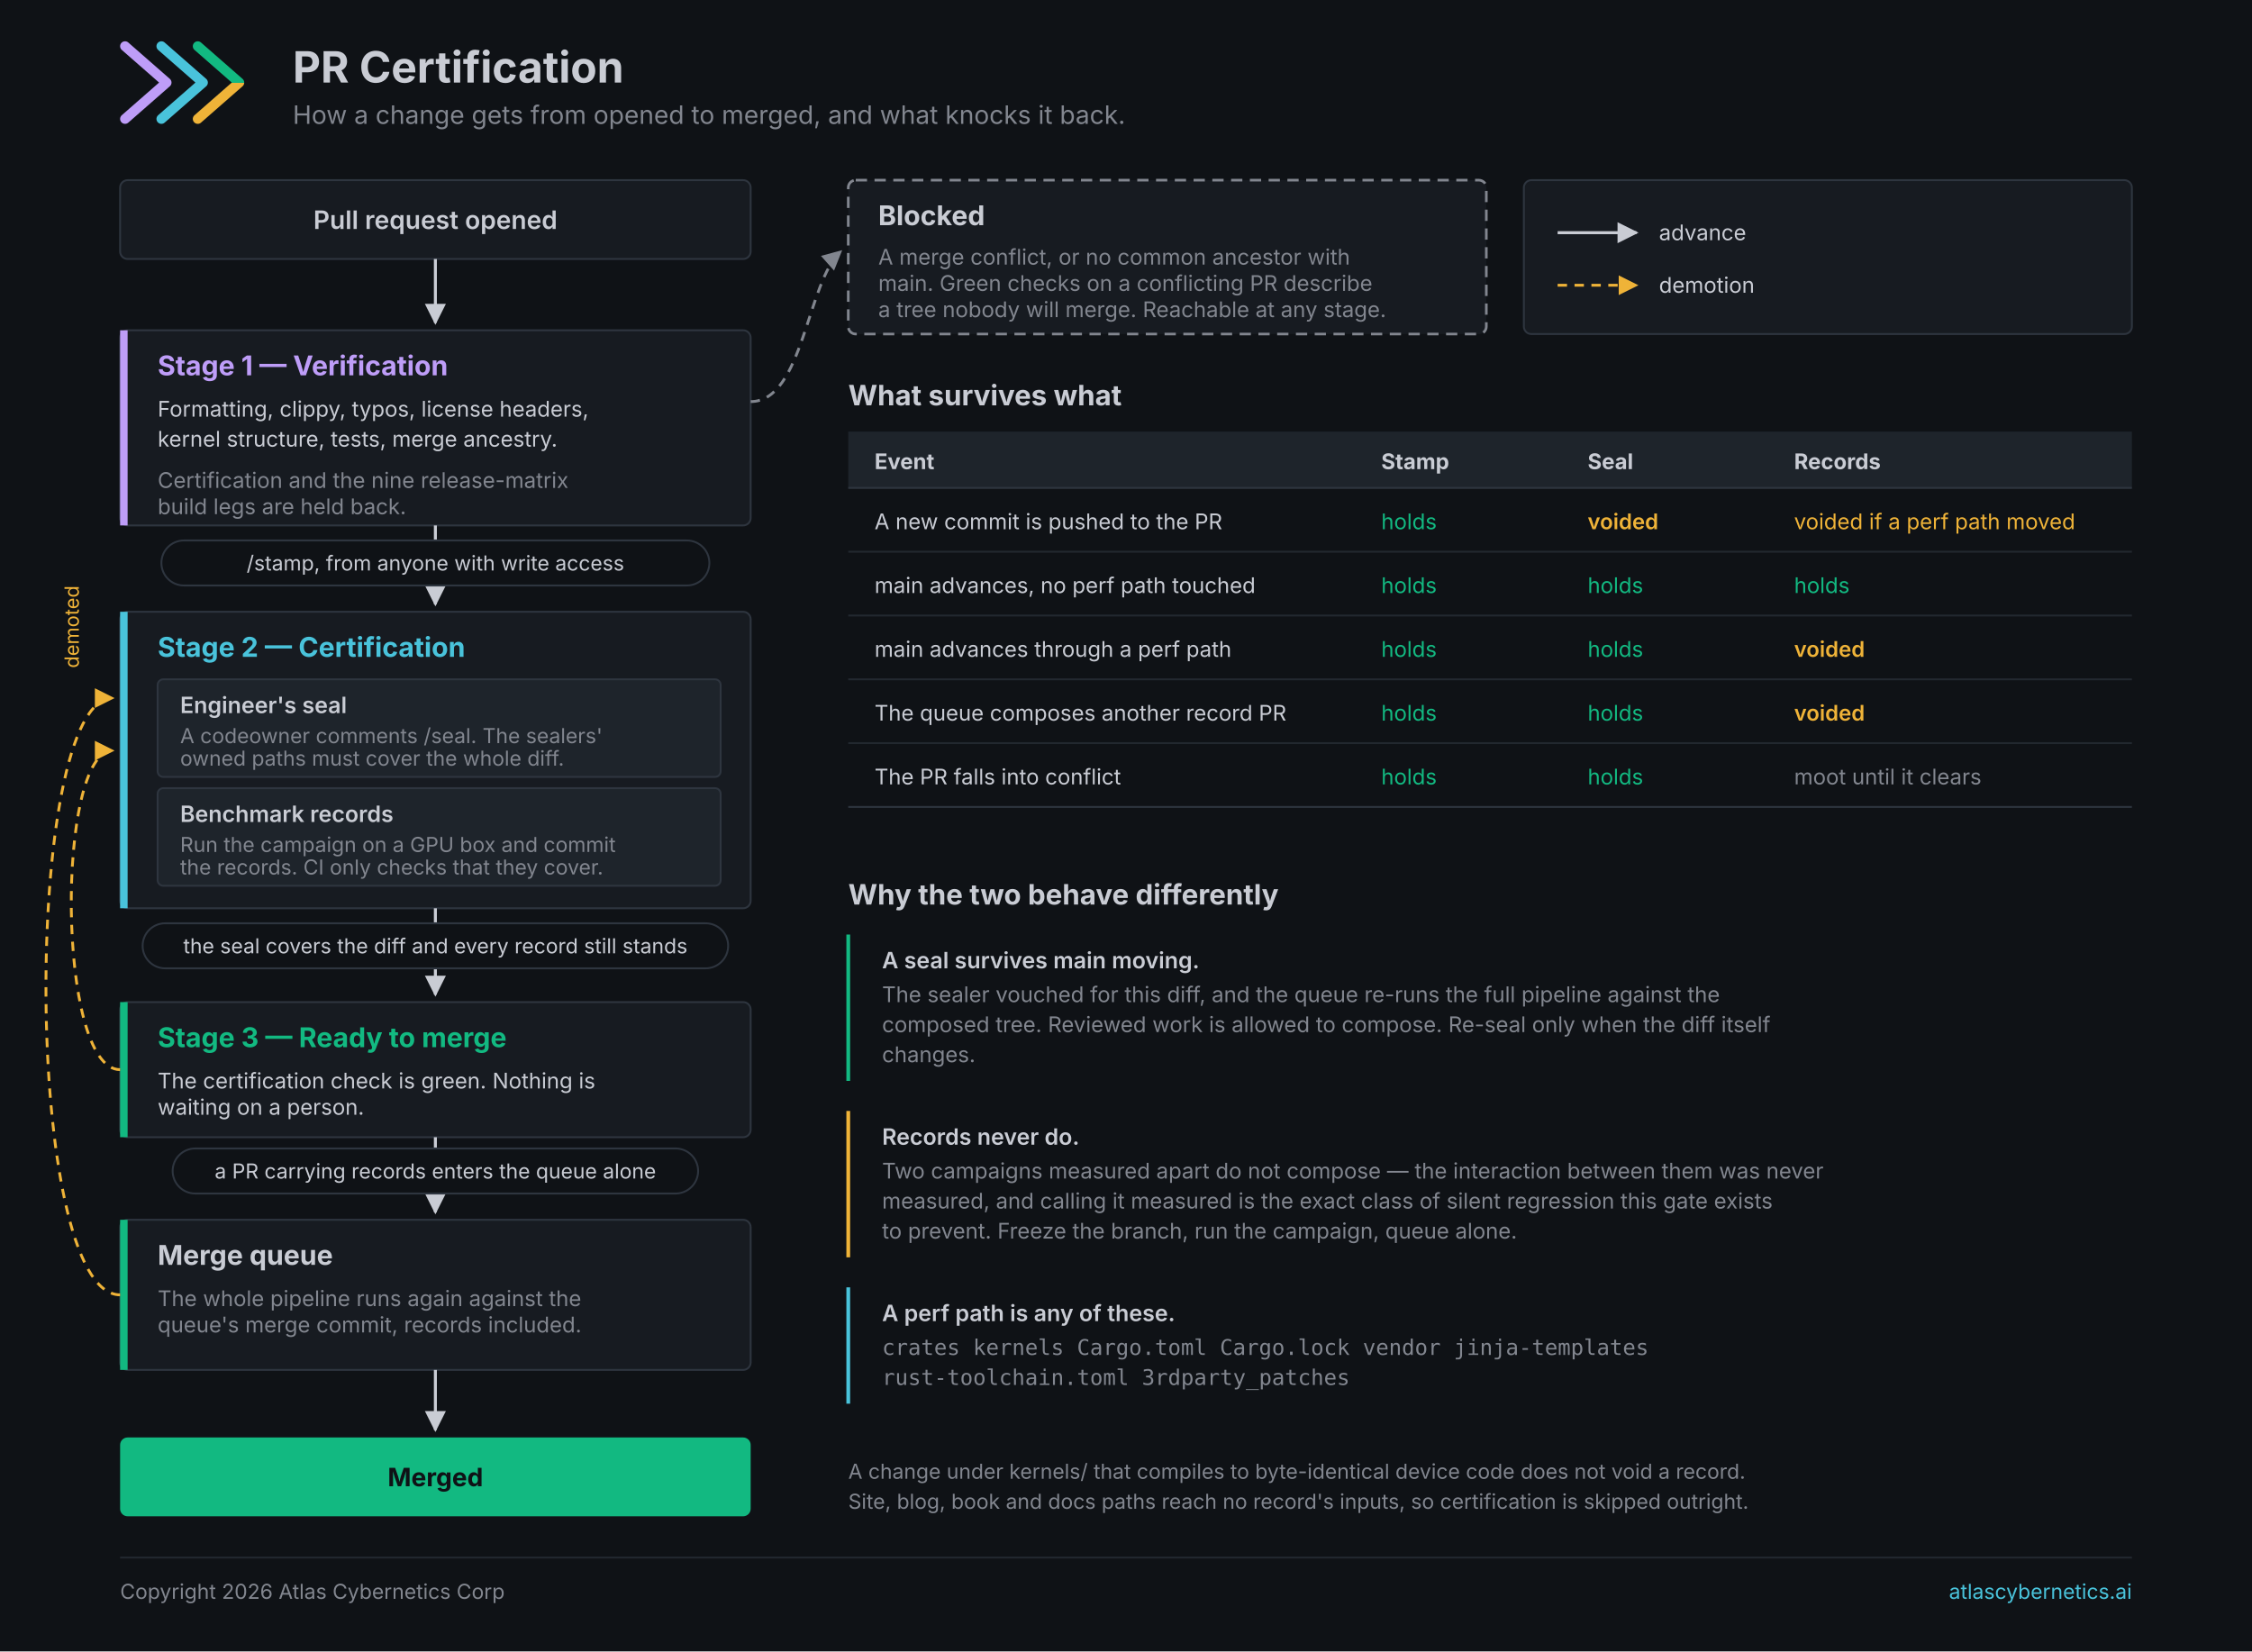
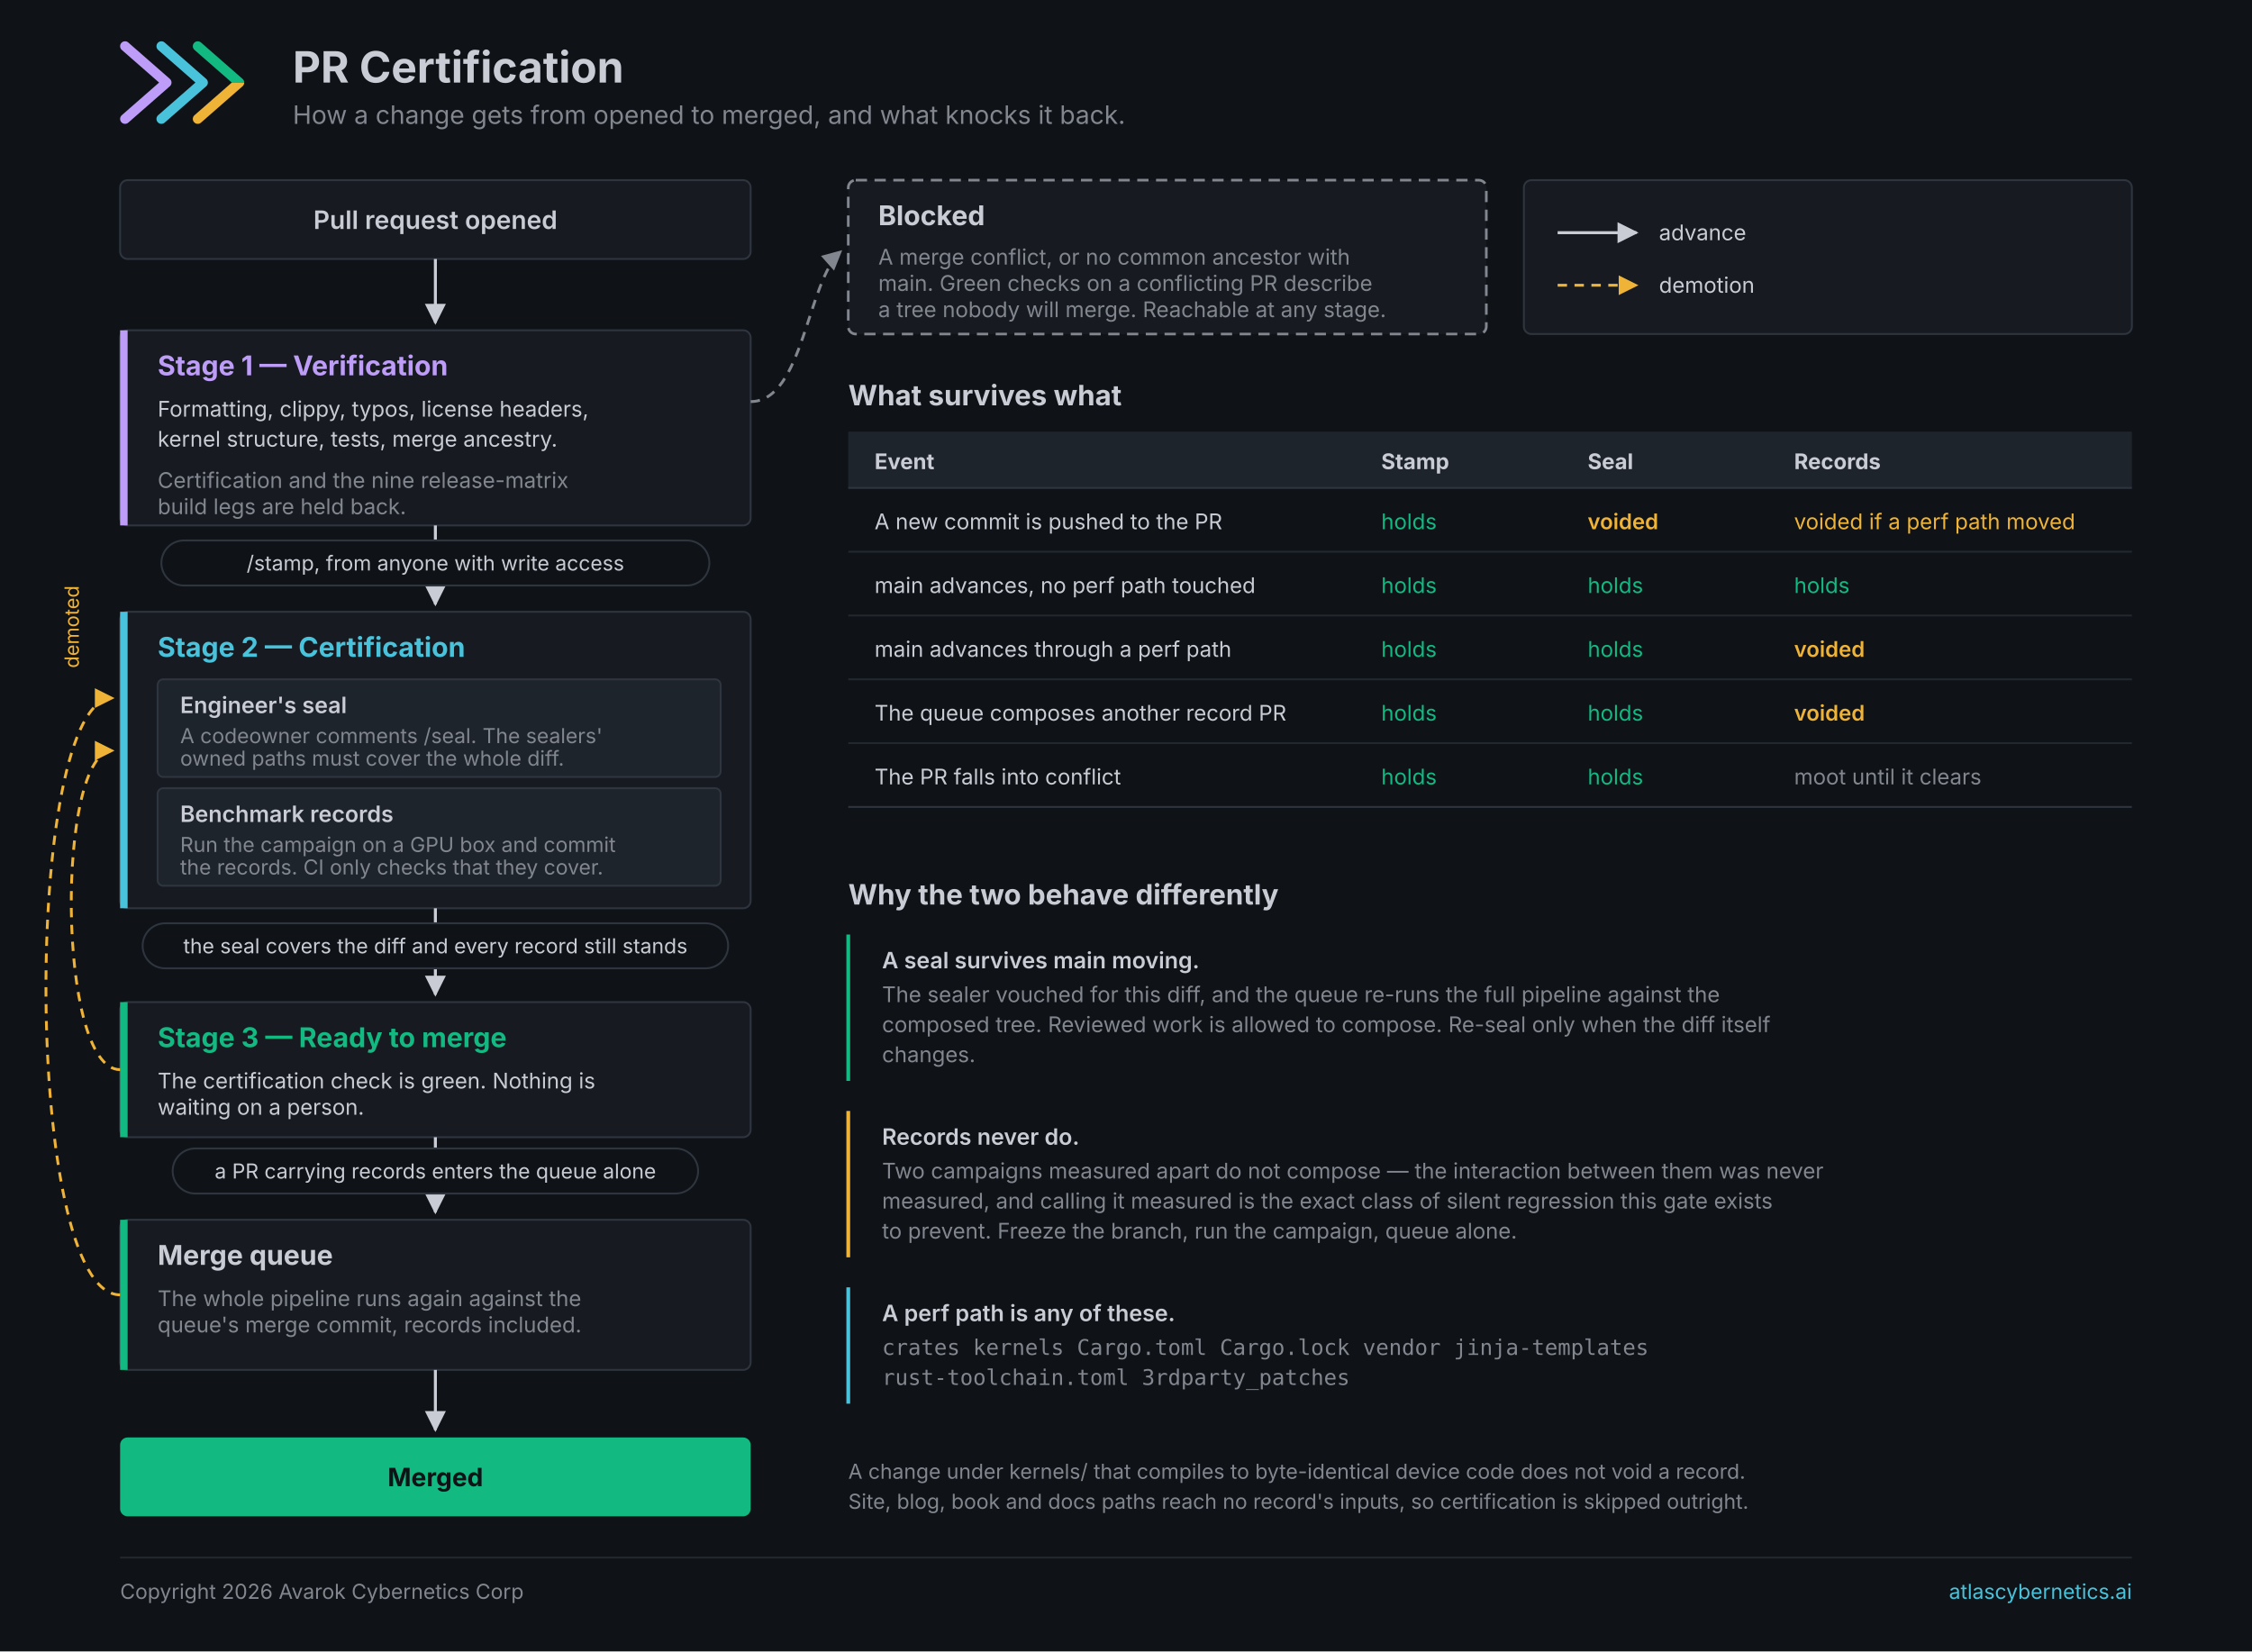
- <svg xmlns="http://www.w3.org/2000/svg" xmlns:xlink="http://www.w3.org/1999/xlink" viewBox="0 0 1200 880" width="1200" height="880" font-family="Inter, ui-sans-serif, system-ui, Segoe UI, Helvetica, Arial, sans-serif" role="img" aria-label="Atlas PR Certification merge process">
+ <svg xmlns="http://www.w3.org/2000/svg" xmlns:xlink="http://www.w3.org/1999/xlink" viewBox="0 0 1200 880" width="1200" height="880" font-family="Inter, ui-sans-serif, system-ui, Segoe UI, Helvetica, Arial, sans-serif" role="img" aria-label="Avarok PR Certification merge process">
  <defs>
-     <linearGradient id="atlasGoldCut" x1="0" y1="0" x2="0" y2="1">
+     <linearGradient id="avarokGoldCut" x1="0" y1="0" x2="0" y2="1">
      <stop offset="0.5" stop-color="#12B981" />
      <stop offset="0.5" stop-color="#EFB338" />
    </linearGradient>
    <marker id="tipInk" viewBox="0 0 10 10" refX="9" refY="5" markerWidth="7" markerHeight="7" orient="auto-start-reverse">
      <path d="M 0 0 L 10 5 L 0 10 z" fill="#C9CCD4" />
    </marker>
    <marker id="tipGold" viewBox="0 0 10 10" refX="9" refY="5" markerWidth="7" markerHeight="7" orient="auto-start-reverse">
      <path d="M 0 0 L 10 5 L 0 10 z" fill="#EFB338" />
    </marker>
    <marker id="tipMuted" viewBox="0 0 10 10" refX="9" refY="5" markerWidth="7" markerHeight="7" orient="auto-start-reverse">
      <path d="M 0 0 L 10 5 L 0 10 z" fill="#82868F" />
    </marker>
  </defs>
  <rect width="1200" height="880" fill="#0F1216" />
  <g transform="translate(64 22) scale(0.06918)">
    <g fill="none" stroke-width="76" stroke-linecap="round" stroke-linejoin="round">
      <path d="M38 38L358 318L38 598" stroke="#BE9DF8" />
      <path d="M318 38L638 318L318 598" stroke="#49C3DB" />
-       <path d="M598 38L918 318L598 598" stroke="url(#atlasGoldCut)" />
+       <path d="M598 38L918 318L598 598" stroke="url(#avarokGoldCut)" />
    </g>
  </g>
  <text x="156" y="44" font-size="23" font-weight="650" fill="#C9CCD4">PR Certification</text>
  <text x="156" y="66" font-size="13.5" fill="#82868F">How a change gets from opened to merged, and what knocks it back.</text>
  <rect x="64" y="96" width="336" height="42" rx="4" fill="#171B21" stroke="#2E353F" />
  <text x="232" y="122" font-size="13.5" font-weight="600" fill="#C9CCD4" text-anchor="middle">Pull request opened</text>
  <path d="M 232 138 L 232 172" stroke="#C9CCD4" stroke-width="1.6" marker-end="url(#tipInk)" />
  <rect x="64" y="176" width="336" height="104" rx="4" fill="#171B21" stroke="#2E353F" />
  <rect x="64" y="176" width="4" height="104" fill="#BE9DF8" />
  <text x="84" y="200" font-size="14.5" font-weight="650" fill="#BE9DF8">Stage 1 — Verification</text>
  <text x="84" y="222" font-size="11.5" fill="#C9CCD4">Formatting, clippy, typos, license headers,</text>
  <text x="84" y="238" font-size="11.5" fill="#C9CCD4">kernel structure, tests, merge ancestry.</text>
  <text x="84" y="260" font-size="11.5" fill="#82868F">Certification and the nine release-matrix</text>
  <text x="84" y="274" font-size="11.5" fill="#82868F">build legs are held back.</text>
  <path d="M 232 280 L 232 322" stroke="#C9CCD4" stroke-width="1.6" marker-end="url(#tipInk)" />
  <rect x="86" y="288" width="292" height="24" rx="12" fill="#0F1216" stroke="#2E353F" />
  <text x="232" y="304" font-size="11" fill="#C9CCD4" text-anchor="middle">/stamp, from anyone with write access</text>
  <rect x="64" y="326" width="336" height="158" rx="4" fill="#171B21" stroke="#2E353F" />
  <rect x="64" y="326" width="4" height="158" fill="#49C3DB" />
  <text x="84" y="350" font-size="14.5" font-weight="650" fill="#49C3DB">Stage 2 — Certification</text>
  <rect x="84" y="362" width="300" height="52" rx="3" fill="#1E242B" stroke="#2E353F" />
  <text x="96" y="380" font-size="12" font-weight="600" fill="#C9CCD4">Engineer's seal</text>
  <text x="96" y="396" font-size="11" fill="#82868F">A codeowner comments /seal. The sealers'</text>
  <text x="96" y="408" font-size="11" fill="#82868F">owned paths must cover the whole diff.</text>
  <rect x="84" y="420" width="300" height="52" rx="3" fill="#1E242B" stroke="#2E353F" />
  <text x="96" y="438" font-size="12" font-weight="600" fill="#C9CCD4">Benchmark records</text>
  <text x="96" y="454" font-size="11" fill="#82868F">Run the campaign on a GPU box and commit</text>
  <text x="96" y="466" font-size="11" fill="#82868F">the records. CI only checks that they cover.</text>
  <path d="M 232 484 L 232 530" stroke="#C9CCD4" stroke-width="1.6" marker-end="url(#tipInk)" />
  <rect x="76" y="492" width="312" height="24" rx="12" fill="#0F1216" stroke="#2E353F" />
  <text x="232" y="508" font-size="11" fill="#C9CCD4" text-anchor="middle">the seal covers the diff and every record still stands</text>
  <rect x="64" y="534" width="336" height="72" rx="4" fill="#171B21" stroke="#2E353F" />
  <rect x="64" y="534" width="4" height="72" fill="#12B981" />
  <text x="84" y="558" font-size="14.5" font-weight="650" fill="#12B981">Stage 3 — Ready to merge</text>
  <text x="84" y="580" font-size="11.5" fill="#C9CCD4">The certification check is green. Nothing is</text>
  <text x="84" y="594" font-size="11.5" fill="#C9CCD4">waiting on a person.</text>
  <path d="M 232 606 L 232 646" stroke="#C9CCD4" stroke-width="1.6" marker-end="url(#tipInk)" />
  <rect x="92" y="612" width="280" height="24" rx="12" fill="#0F1216" stroke="#2E353F" />
  <text x="232" y="628" font-size="11" fill="#C9CCD4" text-anchor="middle">a PR carrying records enters the queue alone</text>
  <rect x="64" y="650" width="336" height="80" rx="4" fill="#171B21" stroke="#2E353F" />
  <rect x="64" y="650" width="4" height="80" fill="#12B981" />
  <text x="84" y="674" font-size="14.5" font-weight="650" fill="#C9CCD4">Merge queue</text>
  <text x="84" y="696" font-size="11.5" fill="#82868F">The whole pipeline runs again against the</text>
  <text x="84" y="710" font-size="11.5" fill="#82868F">queue's merge commit, records included.</text>
  <path d="M 232 730 L 232 762" stroke="#C9CCD4" stroke-width="1.6" marker-end="url(#tipInk)" />
  <rect x="64" y="766" width="336" height="42" rx="4" fill="#12B981" />
  <text x="232" y="792" font-size="13.5" font-weight="650" fill="#0F1216" text-anchor="middle">Merged</text>
  <path d="M 64 570 C 30 570, 30 400, 60 400" fill="none" stroke="#EFB338" stroke-width="1.5" stroke-dasharray="5 4" marker-end="url(#tipGold)" />
  <path d="M 64 690 C 12 690, 12 372, 60 372" fill="none" stroke="#EFB338" stroke-width="1.5" stroke-dasharray="5 4" marker-end="url(#tipGold)" />
  <text x="42" y="356" font-size="10.5" fill="#EFB338" text-anchor="start" transform="rotate(-90 42 356)">demoted</text>
  <path d="M 400 214 C 428 214, 430 150, 448 134" fill="none" stroke="#82868F" stroke-width="1.5" stroke-dasharray="5 4" marker-end="url(#tipMuted)" />
  <rect x="452" y="96" width="340" height="82" rx="4" fill="#171B21" stroke="#82868F" stroke-width="1.4" stroke-dasharray="6 4" />
  <text x="468" y="120" font-size="14.5" font-weight="650" fill="#C9CCD4">Blocked</text>
  <text x="468" y="141" font-size="11.5" fill="#82868F">A merge conflict, or no common ancestor with</text>
  <text x="468" y="155" font-size="11.5" fill="#82868F">main. Green checks on a conflicting PR describe</text>
  <text x="468" y="169" font-size="11.5" fill="#82868F">a tree nobody will merge. Reachable at any stage.</text>
  <rect x="812" y="96" width="324" height="82" rx="4" fill="#171B21" stroke="#2E353F" />
  <path d="M 830 124 L 872 124" stroke="#C9CCD4" stroke-width="1.6" marker-end="url(#tipInk)" />
  <text x="884" y="128" font-size="11.5" fill="#C9CCD4">advance</text>
  <path d="M 830 152 L 872 152" stroke="#EFB338" stroke-width="1.5" stroke-dasharray="5 4" marker-end="url(#tipGold)" />
  <text x="884" y="156" font-size="11.5" fill="#C9CCD4">demotion</text>
  <text x="452" y="216" font-size="15" font-weight="650" fill="#C9CCD4">What survives what</text>
  <rect x="452" y="230" width="684" height="30" fill="#1E242B" />
  <g font-size="11.5">
    <text x="466" y="250" font-weight="650" fill="#C9CCD4">Event</text>
    <text x="736" y="250" font-weight="650" fill="#C9CCD4">Stamp</text>
    <text x="846" y="250" font-weight="650" fill="#C9CCD4">Seal</text>
    <text x="956" y="250" font-weight="650" fill="#C9CCD4">Records</text>
    <text x="466" y="282" fill="#C9CCD4">A new commit is pushed to the PR</text>
    <text x="736" y="282" fill="#12B981">holds</text>
    <text x="846" y="282" fill="#EFB338" font-weight="600">voided</text>
    <text x="956" y="282" fill="#EFB338">voided if a perf path moved</text>
    <text x="466" y="316" fill="#C9CCD4">main advances, no perf path touched</text>
    <text x="736" y="316" fill="#12B981">holds</text>
    <text x="846" y="316" fill="#12B981">holds</text>
    <text x="956" y="316" fill="#12B981">holds</text>
    <text x="466" y="350" fill="#C9CCD4">main advances through a perf path</text>
    <text x="736" y="350" fill="#12B981">holds</text>
    <text x="846" y="350" fill="#12B981">holds</text>
    <text x="956" y="350" fill="#EFB338" font-weight="600">voided</text>
    <text x="466" y="384" fill="#C9CCD4">The queue composes another record PR</text>
    <text x="736" y="384" fill="#12B981">holds</text>
    <text x="846" y="384" fill="#12B981">holds</text>
    <text x="956" y="384" fill="#EFB338" font-weight="600">voided</text>
    <text x="466" y="418" fill="#C9CCD4">The PR falls into conflict</text>
    <text x="736" y="418" fill="#12B981">holds</text>
    <text x="846" y="418" fill="#12B981">holds</text>
    <text x="956" y="418" fill="#82868F">moot until it clears</text>
  </g>
  <line x1="452" y1="260" x2="1136" y2="260" stroke="#2E353F" />
  <line x1="452" y1="294" x2="1136" y2="294" stroke="#22282F" />
  <line x1="452" y1="328" x2="1136" y2="328" stroke="#22282F" />
  <line x1="452" y1="362" x2="1136" y2="362" stroke="#22282F" />
  <line x1="452" y1="396" x2="1136" y2="396" stroke="#22282F" />
  <line x1="452" y1="430" x2="1136" y2="430" stroke="#2E353F" />
  <text x="452" y="482" font-size="15" font-weight="650" fill="#C9CCD4">Why the two behave differently</text>
  <line x1="452" y1="498" x2="452" y2="576" stroke="#12B981" stroke-width="2" />
  <text x="470" y="516" font-size="12" font-weight="600" fill="#C9CCD4">A seal survives main moving.</text>
  <text x="470" y="534" font-size="11.5" fill="#82868F">The sealer vouched for this diff, and the queue re-runs the full pipeline against the</text>
  <text x="470" y="550" font-size="11.5" fill="#82868F">composed tree. Reviewed work is allowed to compose. Re-seal only when the diff itself</text>
  <text x="470" y="566" font-size="11.5" fill="#82868F">changes.</text>
  <line x1="452" y1="592" x2="452" y2="670" stroke="#EFB338" stroke-width="2" />
  <text x="470" y="610" font-size="12" font-weight="600" fill="#C9CCD4">Records never do.</text>
  <text x="470" y="628" font-size="11.5" fill="#82868F">Two campaigns measured apart do not compose — the interaction between them was never</text>
  <text x="470" y="644" font-size="11.5" fill="#82868F">measured, and calling it measured is the exact class of silent regression this gate exists</text>
  <text x="470" y="660" font-size="11.5" fill="#82868F">to prevent. Freeze the branch, run the campaign, queue alone.</text>
  <line x1="452" y1="686" x2="452" y2="748" stroke="#49C3DB" stroke-width="2" />
  <text x="470" y="704" font-size="12" font-weight="600" fill="#C9CCD4">A perf path is any of these.</text>
  <text x="470" y="722" font-size="11.5" font-family="ui-monospace, SFMono-Regular, Menlo, monospace" fill="#82868F">crates  kernels  Cargo.toml  Cargo.lock  vendor  jinja-templates</text>
  <text x="470" y="738" font-size="11.5" font-family="ui-monospace, SFMono-Regular, Menlo, monospace" fill="#82868F">rust-toolchain.toml  3rdparty_patches</text>
  <text x="452" y="788" font-size="11" fill="#82868F">A change under kernels/ that compiles to byte-identical device code does not void a record.</text>
  <text x="452" y="804" font-size="11" fill="#82868F">Site, blog, book and docs paths reach no record's inputs, so certification is skipped outright.</text>
  <line x1="64" y1="830" x2="1136" y2="830" stroke="#22282F" />
-   <text x="64" y="852" font-size="11" fill="#82868F">Copyright 2026 Atlas Cybernetics Corp</text>
+   <text x="64" y="852" font-size="11" fill="#82868F">Copyright 2026 Avarok Cybernetics Corp</text>
  <a href="https://atlascybernetics.ai" xlink:href="https://atlascybernetics.ai" target="_blank" rel="noopener">
    <text x="1136" y="852" font-size="11" fill="#49C3DB" text-anchor="end">atlascybernetics.ai</text>
  </a>
</svg>
